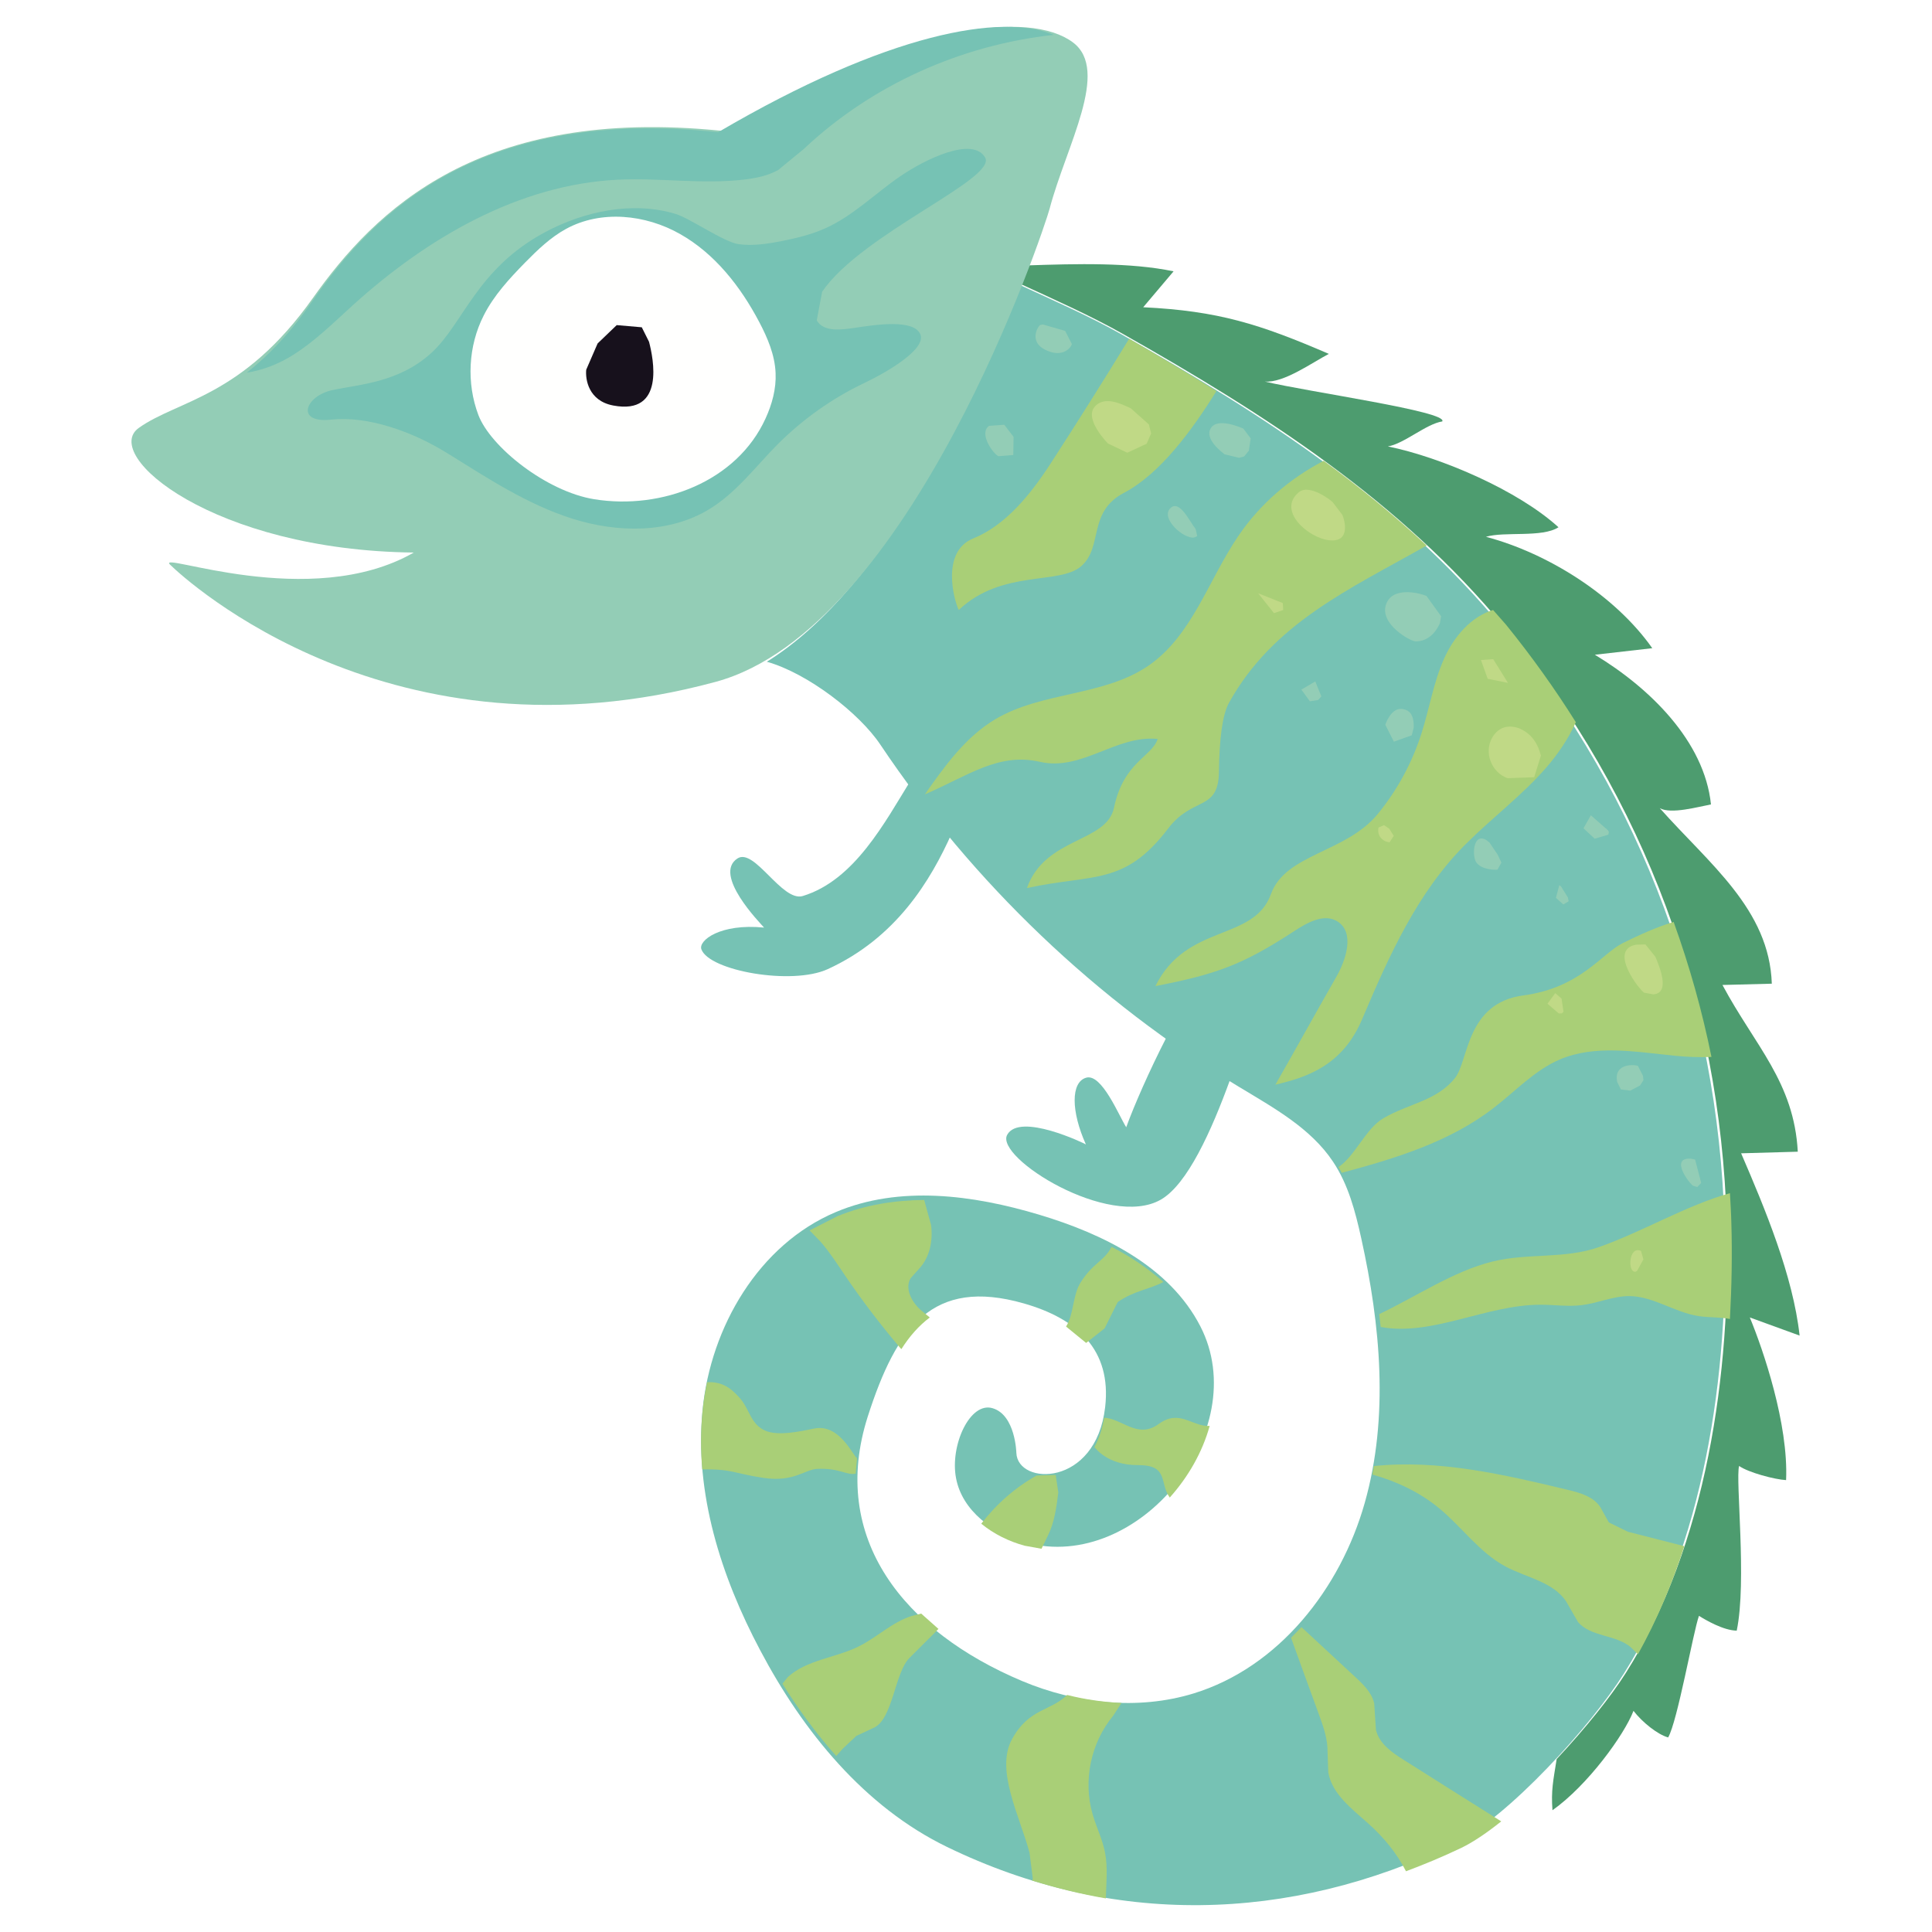
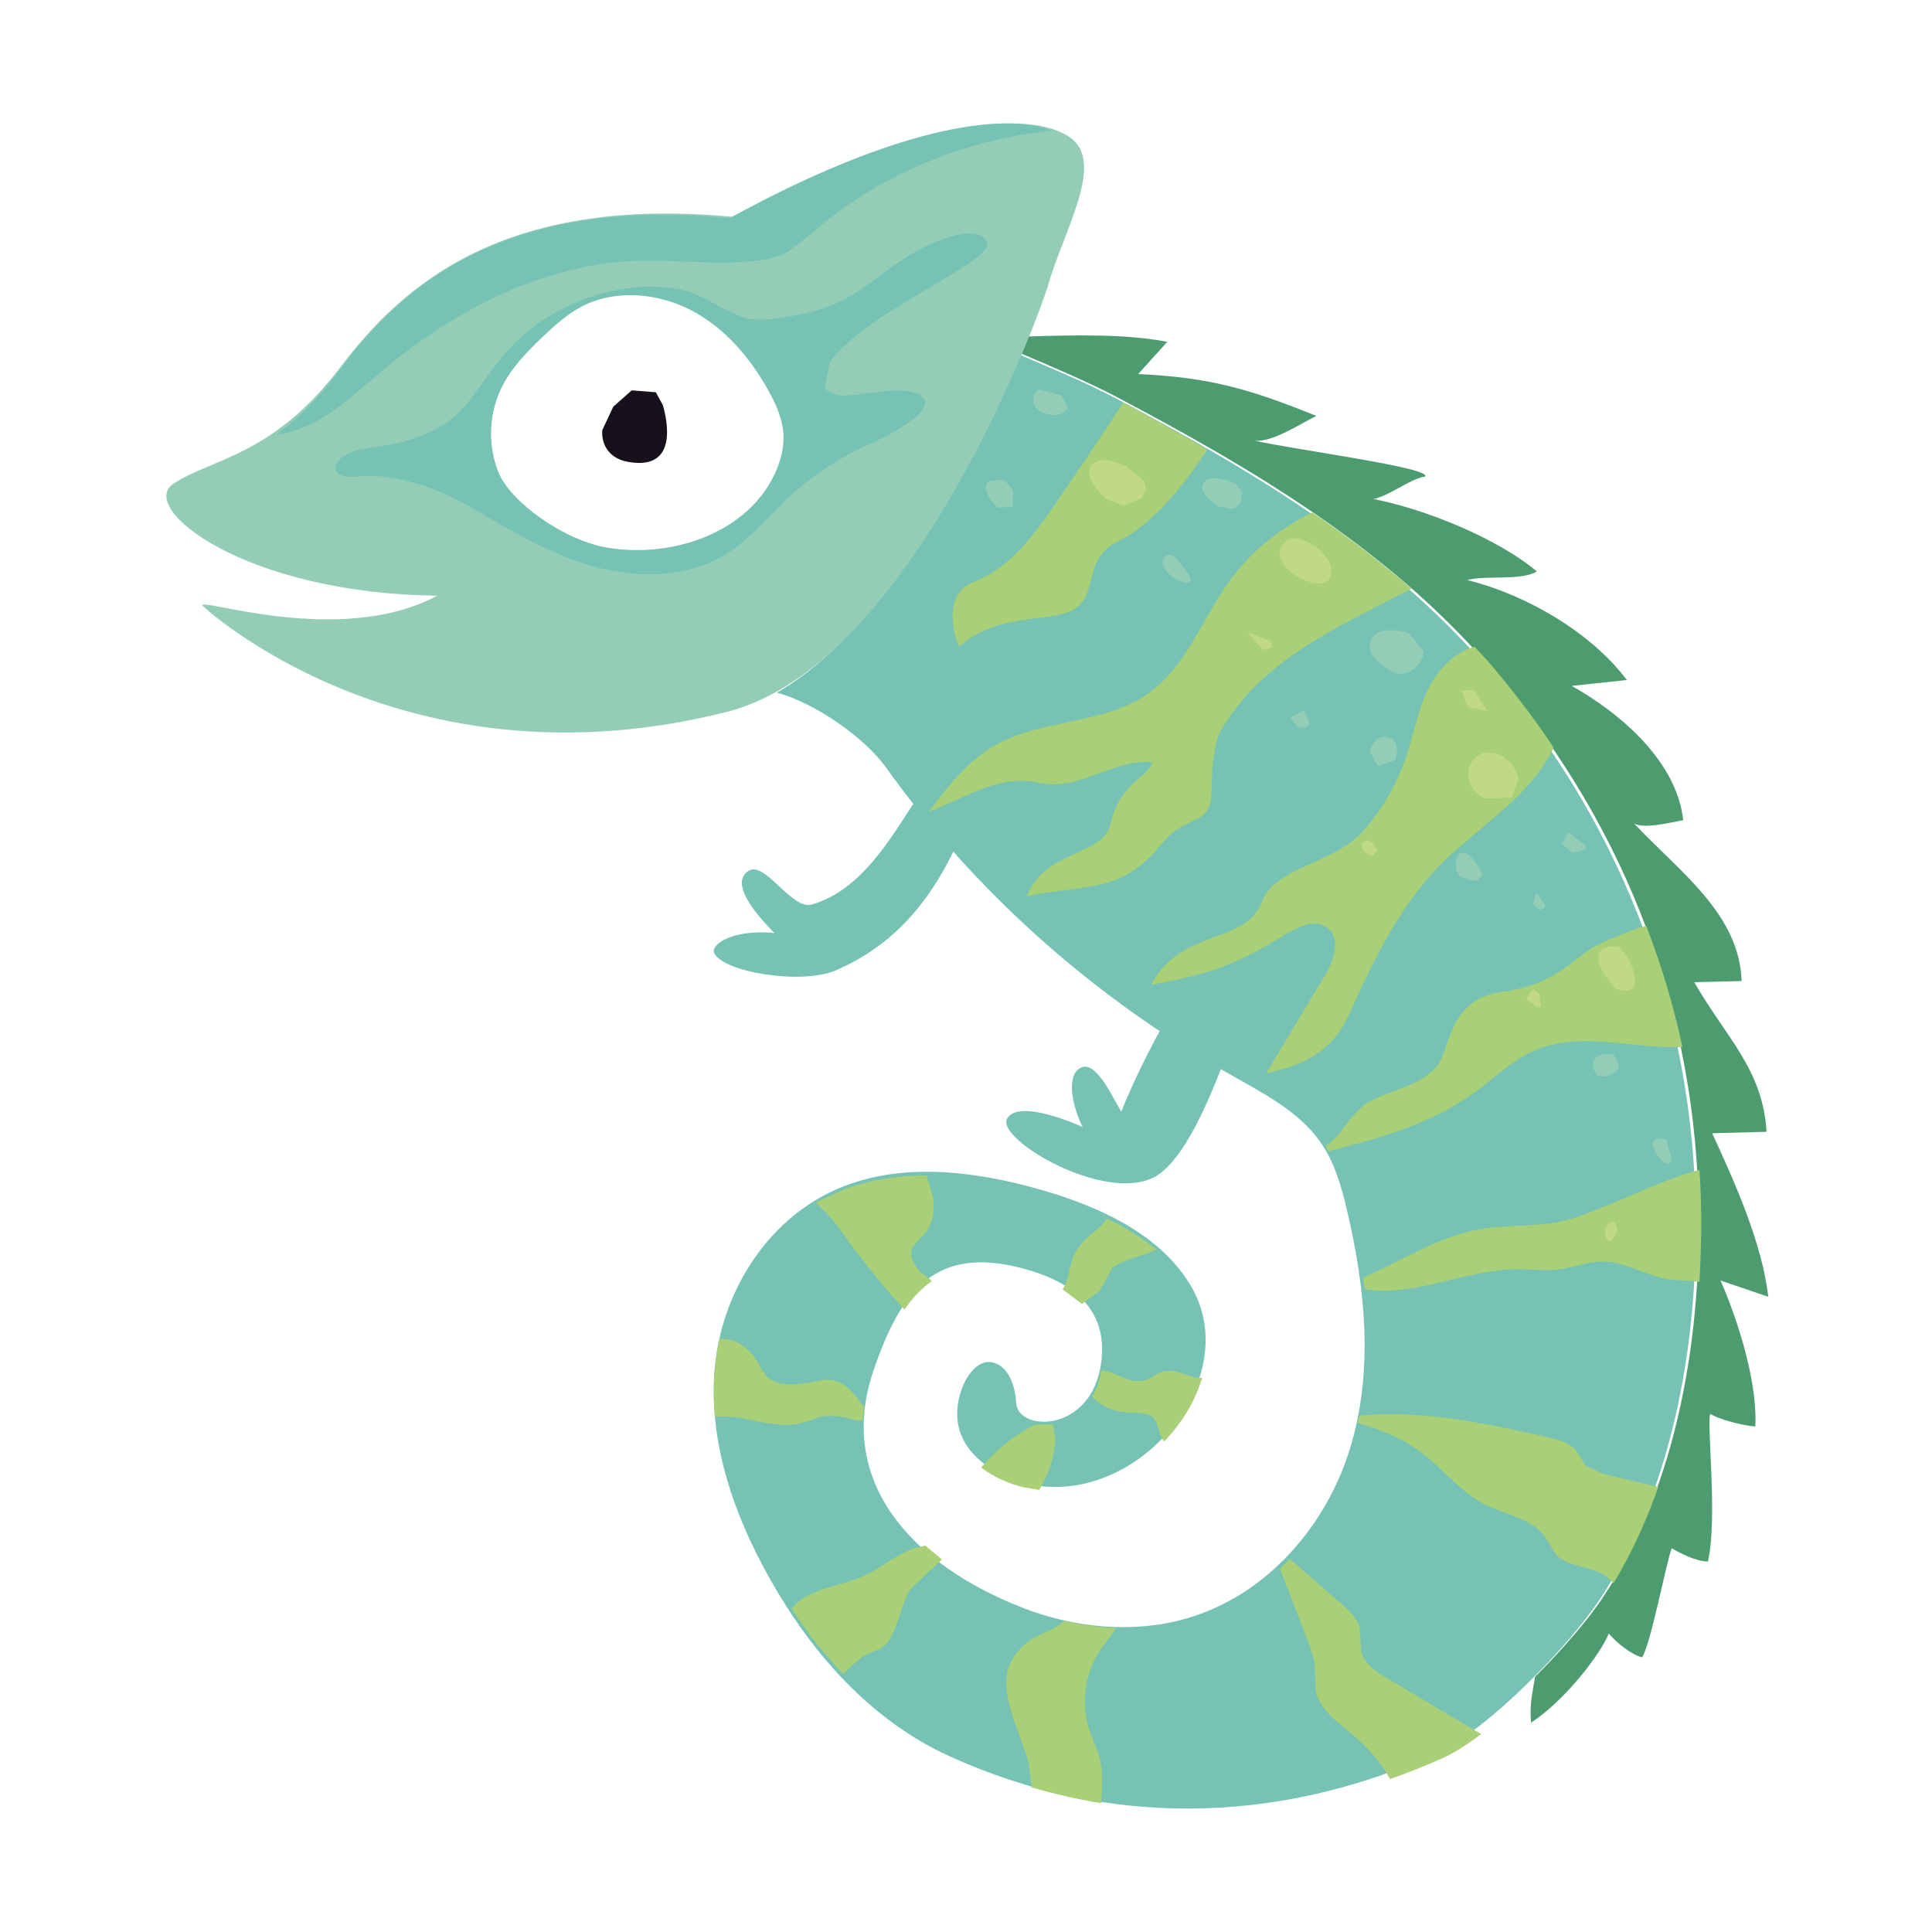
<svg xmlns="http://www.w3.org/2000/svg" width="720px" height="720px" viewBox="0 0 720 720" version="1.1">
  <g id="img_i" stroke="none" stroke-width="1" fill="none" fill-rule="evenodd">
-     <g id="iguana" transform="translate(49, 10)">
-       <path d="M616.622,541.593 C617.542,520.695 608.104,493.045 603.105,480.978 L621.661,487.731 C619.221,465.475 608.744,440.381 599.866,419.804 L620.981,419.204 C619.581,393.272 605.064,379.766 592.907,357.071 L611.303,356.591 C610.383,328.861 587.988,311.959 569.553,291.182 C573.752,293.539 583.909,290.662 588.628,289.783 C586.189,266.168 565.673,246.27 545.358,234.003 C552.476,233.204 559.635,232.365 566.753,231.565 C552.956,211.946 527.962,196.203 504.767,190.05 C511.726,187.972 525.723,190.45 531.801,186.494 C516.765,172.788 488.171,160.442 468.216,156.366 C474.214,155.407 482.492,147.975 488.491,147.056 C490.85,143.38 438.862,136.108 422.346,132.192 C429.385,132.791 439.942,125.16 446.221,121.883 C420.467,110.775 405.03,105.86 377.036,104.502 L388.354,91.116 C372.358,87.76 352.242,88.279 333.606,88.918 L331.047,95.711 C344.124,101.705 357.681,107.778 369.278,114.331 C422.706,144.539 472.895,176.704 511.926,224.093 C564.234,287.705 592.067,363.864 594.507,445.416 C596.186,501.436 587.029,565.807 556.915,613.436 C551.397,622.186 541.799,634.174 531.121,645.561 C529.842,653.673 529.002,657.229 529.562,664.621 C542.679,655.351 556.316,636.531 559.755,627.581 C562.994,631.776 568.713,636.411 572.672,637.49 C576.151,631.496 581.99,598.252 584.149,592.179 C586.789,593.817 593.267,597.613 598.226,597.693 C602.065,579.392 597.706,541.433 599.106,536.319 C602.665,538.796 612.343,541.353 616.622,541.593" id="Fill-593" fill="#4D9C6F" />
-       <path d="M593.672,445.679 C591.238,364.121 563.458,287.997 511.252,224.341 C472.297,176.948 422.206,144.78 368.882,114.57 C357.387,108.057 343.697,102.023 330.685,96.029 C315.039,136.149 281.433,208.916 236.77,236.608 C252.057,240.924 271.255,255.789 279.078,267.497 C313.643,319.086 359.622,363.002 412.747,395.05 C425.639,402.842 439.448,410.395 447.79,422.942 C453.458,431.414 456.092,441.483 458.287,451.434 C465.472,483.881 468.665,518.087 459.605,550.055 C450.584,582.023 427.514,611.394 395.784,621.104 C374.989,627.458 352.039,624.9 332.003,616.508 C287.978,598.007 259.84,563.362 274.408,517.847 C285.105,484.56 298.515,466.059 332.481,475.729 C352.398,481.404 365.33,492.992 362.855,514.411 C359.383,544.301 330.206,543.701 329.767,531.434 C329.767,531.434 329.448,517.368 320.947,514.81 C312.485,512.213 304.941,528.676 307.296,540.904 C309.611,553.132 321.266,561.643 333.28,564.88 C375.348,576.269 418.295,523.042 398.338,484.281 C386.883,461.983 362.257,449.875 338.269,442.682 C313.563,435.29 286.222,431.653 262.434,441.723 C233.816,453.831 215.856,484.48 212.822,515.45 C209.789,546.419 219.687,577.428 234.255,604.92 C250.261,635.25 273.051,663.302 303.904,678.287 C365.29,708.097 431.346,706.738 492.852,677.128 C513.168,667.338 544.14,632.812 556.154,613.711 C586.209,566.079 595.349,501.743 593.672,445.679" id="Fill-594" fill="#76C2B4" />
-       <path d="M342.147,67.846 C348.333,44.368 364.844,16.226 350.824,5.782 C334.674,-6.216 290.002,-1.512 219.9,38.748 C129.791,29.54 90.783,68.364 67.644,101.011 C41.33,138.161 17.467,138.998 2.764,149.442 C-11.498,159.527 30.443,195.083 105.205,195.92 C66.559,218.083 8.91,195.083 14.374,200.424 C20.561,206.483 97.291,276.718 217.69,244.112 C290.564,224.381 340.178,75.3 342.147,67.846" id="Fill-595" fill="#93CDB6" />
-       <path d="M318.099,48.643 C313.358,40.744 295.64,49.4 286.358,55.783 C277.077,62.166 268.961,70.384 258.716,75.012 C253.533,77.365 247.948,78.722 242.323,79.839 C237.06,80.876 231.596,81.713 226.252,80.995 C220.908,80.277 208.011,71.301 202.828,69.746 C186.878,64.879 168.757,68.669 154.052,76.567 C128.499,90.29 123.678,110.755 111.624,121.646 C99.531,132.576 85.026,133.215 74.901,135.369 C64.736,137.523 60.879,147.855 74.459,146.379 C87.999,144.943 104.553,150.728 117.651,158.866 C132.637,168.161 147.543,178.014 164.378,183.32 C181.212,188.626 200.578,188.865 215.565,179.61 C225.448,173.506 232.52,163.972 240.636,155.754 C250.078,146.26 261.167,138.401 273.26,132.656 C281.939,128.507 296.564,119.891 293.912,114.425 C291.3,108.96 277.841,110.915 269.725,112.151 C264.582,112.909 257.993,113.867 255.381,109.399 L257.39,98.708 C272.296,76.926 322.84,56.581 318.099,48.643" id="Fill-596" fill="#76C2B4" />
-       <path d="M259.421,351.191 C284.942,339.548 297.803,318.236 305.776,300.357 C300.447,293.964 295.56,287.175 290.591,280.505 C280.735,296.45 269.477,318.039 250.166,323.919 C242.473,326.248 232.176,305.843 225.846,309.908 C216.511,315.947 234.3,333.983 235.742,335.681 C219.315,334.062 211.222,340.535 212.384,343.771 C215.309,351.823 246.119,357.269 259.421,351.191" id="Fill-597" fill="#76C2B4" />
-       <path d="M355.801,391.622 C349.997,393.272 350.156,404.273 355.682,416.493 C355.245,416.178 330.996,404.431 326.345,412.917 C321.694,421.365 364.268,448.122 383.588,437.081 C393.486,431.423 402.47,411.464 409.386,392.447 C401.277,387.496 393.525,382.035 385.734,376.534 C379.374,388.911 373.65,401.995 370.708,410.088 C368.005,405.845 361.605,389.972 355.801,391.622" id="Fill-598" fill="#76C2B4" />
-       <path d="M233.909,109.946 C226.942,96.717 217.346,84.498 204.447,77.216 C191.547,69.893 175.024,68.194 162.005,75.274 C156.192,78.43 151.334,83.123 146.676,87.856 C140.823,93.844 135.05,100.075 131.268,107.559 C125.495,118.887 124.778,132.765 129.277,144.659 C133.816,156.594 154.639,173.182 172.476,176.055 C197.638,180.1 225.588,169.46 236.298,145.954 C238.727,140.654 240.319,134.828 240.041,129.002 C239.762,122.286 237.055,115.894 233.909,109.946" id="Fill-599" fill="#FFFFFE" />
-       <path d="M192.88,117.387 L190.171,111.969 L180.831,111.16 L173.715,117.993 L169.469,127.778 C169.105,131.336 170.278,139.383 179.537,141.121 C198.945,144.801 194.497,123.614 192.88,117.387" id="Fill-600" fill="#17111C" />
-       <path d="M255.479,537.408 C263.824,537.003 266.54,539.914 269.885,539.187 L270.397,533.486 C268.665,532.111 263.745,520.547 254.495,522.366 C249.299,523.418 240.836,525.318 236.034,523.094 C230.602,520.587 230.445,515.21 226.627,510.924 C223.242,507.123 220.014,504.859 214.503,505.101 C213.716,508.862 213.126,512.662 212.771,516.463 C212.102,523.539 212.142,530.574 212.693,537.61 C223.95,537.408 224.423,539.106 235.523,540.764 C246.741,542.462 250.952,537.65 255.479,537.408" id="Fill-601" fill="#A9CF77" />
-       <path d="M354.046,200.905 C362.122,193.682 356.313,180.81 369.8,173.707 C383.287,166.646 395.222,150.384 404.332,135.736 C393.67,129.078 382.809,122.621 371.789,116.245 C362.241,131.862 352.534,147.317 342.588,162.651 C335.149,174.151 325.839,185.733 313.705,190.656 C301.611,195.538 306.465,213.576 308.295,217.329 C324.487,201.995 346.009,208.169 354.046,200.905" id="Fill-602" fill="#A9CF77" />
-       <path d="M328.173,638.093 C321.839,649.583 330.952,666.618 334.67,680.438 L335.896,690.121 L335.692,690.844 C344.763,693.656 353.916,695.906 363.11,697.473 C363.273,691.768 363.886,686.023 362.824,680.438 C361.884,675.497 359.555,670.917 358.166,666.055 C354.57,653.601 357.512,639.499 365.807,629.455 L368.953,624.634 C362.129,624.312 355.305,623.348 348.686,621.661 C342.475,627.767 334.466,626.602 328.173,638.093" id="Fill-603" fill="#A9CF77" />
-       <path d="M426.308,394.224 C438.045,391.485 451.294,387.095 458.575,369.937 C468.641,346.214 479.304,322.29 497.566,304.246 C507.353,294.539 518.493,286.202 527.485,275.77 C531.782,270.776 535.562,265.177 538.267,259.136 C530.429,246.65 521.756,234.527 512.287,222.846 L507.433,217.329 C499.117,219.826 492.791,227.357 489.171,235.453 C485.232,244.274 483.72,253.98 480.776,263.204 C477.314,274.159 471.744,284.43 464.503,293.29 C452.567,307.871 430.088,308.112 424.637,323.216 C418.232,340.978 393.206,333.97 381.588,357.491 C404.147,353.101 413.975,349.638 433.271,337.031 C438.165,333.809 444.491,330.264 449.464,333.406 C455.87,337.514 452.766,347.503 448.947,354.149 C440.273,369.333 434.982,379.04 426.308,394.224" id="Fill-604" fill="#A9CF77" />
-       <path d="M596.221,445.725 C596.141,442.008 595.9,438.333 595.7,434.657 C579.285,439.272 563.311,448.951 546.896,454.751 C534.013,459.284 520.488,456.874 507.203,460.142 C492.715,463.695 478.507,473.333 464.982,479.745 L465.544,484.523 C484.568,488.117 504.996,476.192 525.143,476.233 C530.241,476.233 535.338,477.009 540.354,476.396 C546.375,475.702 552.114,473.006 558.174,473.006 C567.164,473.088 575.151,479.132 584.061,480.48 C587.914,481.052 591.887,480.807 595.7,481.542 C596.342,469.412 596.583,457.364 596.221,445.725" id="Fill-605" fill="#A9CF77" />
-       <path d="M550.569,557.356 L547.408,551.694 C544.847,547.73 539.845,546.315 535.283,545.222 C511.554,539.52 487.065,533.817 463.015,536.365 L462.455,539.52 C471.498,542.068 480.102,546.112 487.345,552.098 C495.828,559.095 502.391,568.641 512.114,573.818 C519.917,577.984 529.881,579.48 534.723,586.922 L539.085,594.486 C543.887,600.067 553.01,599.137 558.653,603.788 L561.414,606.498 C568.416,593.879 574.139,580.37 578.7,566.214 C571.658,564.434 564.655,562.614 557.652,560.835 L550.569,557.356" id="Fill-606" fill="#A9CF77" />
-       <path d="M290.712,592.247 C283.406,594.544 277.796,600.247 270.934,603.613 C262.296,607.89 251.641,608.524 244.577,615.019 L242.599,617.474 C248.492,626.979 255.193,636.048 262.619,644.404 L265.203,641.553 L270.127,636.919 L276.585,633.909 C283.81,630.702 284.375,613.316 289.985,607.811 L299.551,598.266 L300.722,597.039 L294.304,591.336 L290.712,592.247" id="Fill-607" fill="#A9CF77" />
-       <path d="M382.423,265.383 C380.386,271.961 369.727,273.927 366.174,290.935 C363.459,304.172 340.542,301.765 333.715,320.939 C358.628,315.564 370.006,320.176 386.335,298.757 C395.518,286.683 405.099,292.459 405.259,277.617 C405.419,265.744 406.457,256.518 409.012,251.905 C425.5,222.222 453.767,209.667 482.671,193.301 C470.535,181.949 457.679,171.52 444.305,161.733 C431.649,168.311 420.55,177.858 412.525,189.691 C401.386,206.017 395.318,226.795 379.069,238.026 C362.381,249.539 339.464,247.653 321.978,258.002 C310.879,264.581 303.094,275.451 295.668,286.041 C311.957,279.021 323.096,270.357 338.626,273.927 C354.196,277.457 366.892,263.859 382.423,265.383" id="Fill-608" fill="#A9CF77" />
-       <path d="M518.732,360.96 C497.367,363.786 498.371,385.121 493.311,391.649 C486.525,400.287 475.963,401.203 466.485,406.775 C459.98,410.597 456.004,420.826 449.819,424.926 L451.024,427.076 C471.104,421.702 491.303,415.532 507.608,402.914 C515.72,396.705 522.828,388.903 532.265,384.843 C545.437,379.23 560.537,381.977 574.833,383.41 C579.371,383.887 584.11,384.086 588.809,383.887 C585.355,366.732 580.616,349.934 574.713,333.574 C568.247,335.524 561.943,338.43 555.838,341.416 C547.927,345.316 540.056,358.094 518.732,360.96" id="Fill-609" fill="#A9CF77" />
-       <path d="M463.774,634.667 L463.125,624.784 C462.192,620.734 458.987,617.655 455.944,614.86 L436.025,596.39 L432.13,600.359 C435.619,610 439.108,619.64 442.637,629.24 C444.017,633.047 445.396,636.936 445.68,640.986 L446.005,650.464 C447.384,658.606 454.808,664.074 460.934,669.583 C466.573,674.605 471.563,680.641 474.971,687.365 C481.909,684.772 488.805,681.896 495.662,678.615 C500.165,676.428 505.236,672.945 510.469,668.773 C498.42,661.198 486.371,653.624 474.363,646.009 C469.859,643.214 464.991,639.852 463.774,634.667" id="Fill-610" fill="#A9CF77" />
-       <path d="M339.134,567.177 L341.519,562.284 C343.986,557.311 344.713,551.691 345.401,546.192 L344.43,539.682 L337.314,539.884 C329.308,544.373 322.273,550.559 316.693,557.837 C321.343,561.678 327.044,564.468 332.866,566.045 L339.134,567.177" id="Fill-611" fill="#A9CF77" />
-       <path d="M382.81,520.679 C374.97,526.42 369.312,518.697 362.482,518.334 C361.755,522.619 360.502,526.299 358.845,529.291 C359.208,529.534 363.533,536.043 375.091,536.003 C386.69,535.962 382.972,542.634 386.933,548.092 C393.843,540.37 399.097,531.191 401.805,521.406 C395.298,521.77 390.61,514.978 382.81,520.679" id="Fill-612" fill="#A9CF77" />
-       <path d="M362.645,485.057 L367.538,475.232 C373.845,470.905 379.385,470.542 384.56,467.752 C378.778,462.657 372.309,458.29 365.233,454.651 C362.645,459.908 358.198,460.676 353.629,468.075 C350.718,472.806 351.243,479.679 348.292,484.37 L355.772,490.475 L362.645,485.057" id="Fill-613" fill="#A9CF77" />
-       <path d="M265.949,465.379 C272.202,474.592 278.986,483.487 286.219,492.025 L286.914,492.78 C289.979,487.935 293.494,484.004 297.499,480.986 L293.984,478.087 C290.674,475.069 288.14,470.184 290.347,466.372 L293.576,462.758 C297.54,458.509 298.725,452.274 297.989,446.556 L295.415,437.184 C284.339,437.303 273.387,439.011 263.129,443.22 L252.708,448.542 L256.876,452.83 C260.268,456.762 263.047,461.09 265.949,465.379" id="Fill-614" fill="#A9CF77" />
-       <path d="M218.664,39.257 C129.075,29.919 90.291,69.293 67.285,102.402 C58.857,114.57 50.669,122.817 42.96,128.881 C49.071,127.951 55.023,125.566 60.255,122.251 C68.443,117.117 75.353,110.204 82.543,103.696 C110.182,78.672 144.293,58.742 181.359,56.963 C197.016,56.236 212.753,58.742 228.33,56.923 C232.724,56.397 237.118,55.508 240.992,53.366 L250.458,45.604 C275.861,21.631 309.173,6.755 343.682,2.995 C324.43,-5.131 282.012,2.106 218.664,39.257" id="Fill-615" fill="#76C2B4" />
-       <path d="M447.631,177.116 C446.903,176.348 438.938,170.242 435.097,173.396 C426.687,180.27 438.695,190.621 446.499,191.349 C454.262,192.117 452.241,184.192 451.27,181.887 L447.631,177.116" id="Fill-616" fill="#C0D986" />
-       <path d="M414.347,149.727 C413.7,149.444 404.805,145.441 402.257,149.525 C399.71,153.568 406.301,158.42 407.352,159.31 L412.73,160.604 L414.63,160.119 L416.409,157.976 L417.096,153.366 L414.347,149.727" id="Fill-617" fill="#93CDB6" />
-       <path d="M372.432,142.179 C369.642,140.926 362.566,137.044 358.847,141.734 C355.086,146.384 363.901,155.279 363.901,155.279 L371.098,158.716 L378.335,155.36 L379.993,151.519 L379.144,148.163 L372.432,142.179" id="Fill-618" fill="#C0D986" />
-       <path d="M347.951,113.304 L339.621,110.918 L338.651,111.12 C337.721,111.646 333.597,118.398 342.654,121.188 C347.304,122.603 350.013,119.773 350.457,118.236 L347.951,113.304" id="Fill-619" fill="#93CDB6" />
-       <path d="M387.029,179.518 C383.551,183.279 392.123,190.961 396.045,190.314 L397.177,189.788 L396.571,187.12 C394.347,184.411 390.506,175.799 387.029,179.518" id="Fill-620" fill="#93CDB6" />
-       <polyline id="Fill-621" fill="#C0D986" points="419.879 211.102 425.782 218.501 429.219 217.329 429.057 214.741 419.879 211.102" />
-       <path d="M328.738,152.817 L325.261,148.289 L319.6,148.693 C315.557,151.604 321.339,159.368 323.118,160.014 L328.617,159.57 L328.738,152.817" id="Fill-622" fill="#93CDB6" />
-       <path d="M482.595,212.081 C479.523,210.828 469.495,208.483 467.433,215.599 C465.371,222.715 476.571,228.982 478.552,229.023 C479.967,229.063 484.658,228.78 487.609,222.27 L488.054,219.642 L482.595,212.081" id="Fill-623" fill="#93CDB6" />
-       <polyline id="Fill-624" fill="#C0D986" points="512.976 244.5 507.477 235.645 502.908 235.968 505.415 242.963 512.976 244.5" />
-       <path d="M517.489,261.572 C516.115,260.966 510.616,259.106 507.219,264.686 C503.823,270.306 506.815,277.907 512.84,280.01 L522.746,279.646 L525.253,271.6 C524.889,270.71 523.878,264.403 517.489,261.572" id="Fill-625" fill="#C0D986" />
-       <polyline id="Fill-626" fill="#93CDB6" points="543.867 293.828 541.118 298.68 545.282 302.562 550.377 301.066 550.579 300.055 550.256 299.448 543.867 293.828" />
-       <polyline id="Fill-627" fill="#93CDB6" points="532.748 320.352 532.101 319.867 530.848 324.598 533.597 327.064 535.578 325.892 535.336 324.517 532.748 320.352" />
-       <path d="M506.08,303.975 C500.824,299.284 499.53,306.684 500.702,310.403 C501.835,314.164 508.425,314.285 509.072,314.083 L510.528,311.455 L509.153,308.543 L506.08,303.975" id="Fill-628" fill="#93CDB6" />
-       <path d="M473.451,254.195 C469.286,253.75 467.265,260.098 467.265,260.098 L470.459,266.405 L477.131,264.02 L477.858,261.109 C477.899,258.4 477.616,254.68 473.451,254.195" id="Fill-629" fill="#93CDB6" />
-       <polyline id="Fill-630" fill="#93CDB6" points="441.167 243.954 435.991 246.986 439.145 251.353 442.218 250.868 443.431 249.534 441.167 243.954" />
-       <path d="M466.764,297.508 L464.742,298.397 C464.742,298.397 463.731,301.874 467.411,303.573 L468.826,303.936 L470.403,301.51 L468.745,298.842 L466.764,297.508" id="Fill-631" fill="#C0D986" />
-       <path d="M567.922,346.573 L564.202,341.964 L560.806,342.045 C550.172,343.864 562.019,359.027 563.758,359.957 L567.154,360.563 C573.866,360.078 569.054,349.404 567.922,346.573" id="Fill-632" fill="#C0D986" />
-       <polyline id="Fill-633" fill="#C0D986" points="530.605 360.098 527.694 364.061 531.939 367.7 533.071 367.659 533.678 367.053 532.95 362.16 530.605 360.098" />
-       <path d="M561.44,387.275 C560.51,386.709 552.221,385.981 553.677,393.219 L555.052,396.009 L558.569,396.454 L562.208,394.513 L563.462,392.572 L563.3,390.955 L561.44,387.275" id="Fill-634" fill="#93CDB6" />
-       <path d="M582.719,422.133 L581.142,421.809 C573.015,421.284 580.738,431.271 581.991,431.918 L583.528,432.362 L584.983,430.866 L582.719,422.133" id="Fill-635" fill="#93CDB6" />
-       <path d="M560.497,463.955 L561.104,463.591 L563.449,459.345 L562.559,456.192 C558.031,454.049 557.384,464.238 560.497,463.955" id="Fill-636" fill="#C0D986" />
+     <g id="iguana" transform="translate(62, 46)">
+       <path d="M592.163,485.607 C593.046,466.856 583.985,442.045 579.186,431.217 L597,437.276 C594.658,417.306 584.599,394.79 576.076,376.325 L596.347,375.788 C595.004,352.519 581.067,340.4 569.396,320.035 L587.056,319.605 C586.173,294.723 564.673,279.557 546.974,260.913 C551.006,263.028 560.757,260.447 565.288,259.658 C562.946,238.469 543.25,220.614 523.747,209.607 C530.581,208.89 537.453,208.137 544.287,207.42 C531.041,189.815 507.046,175.689 484.778,170.168 C491.458,168.303 504.896,170.526 510.732,166.977 C496.296,154.679 468.845,143.6 449.687,139.943 C455.446,139.083 463.393,132.414 469.152,131.589 C471.417,128.291 421.507,121.765 405.651,118.252 C412.408,118.79 422.543,111.942 428.571,109.002 C403.846,99.034 389.027,94.624 362.152,93.405 L373.017,81.394 C357.66,78.383 338.348,78.849 320.457,79.422 L318,85.518 C330.554,90.896 343.57,96.345 354.703,102.225 C405.996,129.331 454.179,158.193 491.65,200.715 C541.868,257.794 568.589,326.131 570.931,399.308 C572.544,449.574 563.752,507.334 534.842,550.072 C529.544,557.924 520.33,568.68 510.079,578.898 C508.85,586.176 508.044,589.367 508.582,596 C521.174,587.682 534.266,570.795 537.568,562.764 C540.678,566.528 546.168,570.687 549.969,571.655 C553.309,566.277 558.914,536.447 560.988,530.998 C563.522,532.468 569.741,535.874 574.502,535.945 C578.188,519.524 574.003,485.464 575.346,480.874 C578.763,483.097 588.054,485.392 592.163,485.607" id="Fill-593" fill="#4D9C6F" />
+       <path d="M569.817,399.774 C567.482,326.584 540.838,258.271 490.764,201.146 C453.4,158.616 405.356,129.749 354.21,102.639 C343.185,96.794 330.054,91.379 317.574,86 C302.567,122.003 270.333,187.304 227.495,212.155 C242.157,216.028 260.571,229.368 268.074,239.875 C301.227,286.17 345.329,325.58 396.283,354.34 C408.648,361.332 421.894,368.11 429.895,379.37 C435.331,386.972 437.857,396.009 439.963,404.938 C446.854,434.056 449.916,464.752 441.226,493.44 C432.574,522.128 410.447,548.485 380.013,557.199 C360.067,562.901 338.055,560.606 318.837,553.075 C276.611,536.472 249.622,505.382 263.595,464.537 C273.855,434.666 286.718,418.063 319.296,426.741 C338.399,431.833 350.803,442.232 348.429,461.453 C345.099,488.276 317.114,487.738 316.693,476.729 C316.693,476.729 316.387,464.107 308.233,461.812 C300.117,459.481 292.882,474.255 295.14,485.228 C297.361,496.201 308.539,503.84 320.062,506.744 C360.412,516.964 401.604,469.199 382.463,434.415 C371.476,414.405 347.855,403.539 324.847,397.085 C301.151,390.451 274.927,387.187 252.111,396.224 C224.662,407.09 207.435,434.594 204.525,462.386 C201.616,490.177 211.11,518.004 225.083,542.676 C240.434,569.894 262.294,595.067 291.886,608.515 C350.765,635.266 414.122,634.047 473.116,607.475 C492.602,598.689 522.309,567.706 533.832,550.565 C562.659,507.82 571.425,450.086 569.817,399.774" id="Fill-594" fill="#76C2B4" />
+       <path d="M328.398,60.944 C334.336,39.855 350.184,14.575 336.727,5.194 C321.226,-5.583 278.349,-1.358 211.064,34.806 C124.576,26.535 87.135,61.41 64.925,90.735 C39.669,124.106 16.765,124.858 2.653,134.239 C-11.036,143.298 29.22,175.237 100.978,175.989 C63.884,195.897 8.552,175.237 13.796,180.035 C19.734,185.478 93.382,248.568 208.943,219.279 C278.889,201.555 326.509,67.64 328.398,60.944" id="Fill-595" fill="#93CDB6" />
+       <path d="M305.7,43.832 C301.141,36.743 284.103,44.512 275.178,50.24 C266.254,55.968 258.449,63.343 248.598,67.496 C243.614,69.608 238.243,70.825 232.835,71.828 C227.773,72.758 222.519,73.51 217.381,72.866 C212.242,72.221 199.841,64.166 194.857,62.77 C179.519,58.402 162.095,61.803 147.954,68.892 C123.383,81.207 118.747,99.573 107.156,109.346 C95.527,119.156 81.58,119.729 71.844,121.662 C62.07,123.595 58.361,132.867 71.419,131.543 C84.439,130.254 100.356,135.445 112.951,142.748 C127.362,151.09 141.696,159.933 157.883,164.694 C174.071,169.456 192.693,169.67 207.104,161.365 C216.608,155.887 223.408,147.331 231.212,139.956 C240.291,131.435 250.954,124.383 262.583,119.227 C270.928,115.504 284.991,107.771 282.441,102.867 C279.93,97.962 266.988,99.716 259.183,100.826 C254.238,101.506 247.902,102.365 245.391,98.356 L247.323,88.761 C261.656,69.214 310.258,50.956 305.7,43.832" id="Fill-596" fill="#76C2B4" />
+       <path d="M249.381,315.659 C273.946,305.174 286.326,285.98 294,269.879 C288.871,264.12 284.166,258.007 279.384,252 C269.897,266.36 259.06,285.802 240.472,291.098 C233.068,293.195 223.157,274.819 217.063,278.48 C208.078,283.918 225.2,300.162 226.589,301.69 C210.777,300.233 202.987,306.062 204.106,308.977 C206.921,316.228 236.577,321.133 249.381,315.659" id="Fill-597" fill="#76C2B4" />
+       <path d="M341.595,351.612 C336.028,353.101 336.18,363.027 341.481,374.052 C341.062,373.768 317.8,363.169 313.338,370.826 C308.876,378.447 349.718,402.588 368.251,392.627 C377.746,387.522 386.365,369.514 393,352.357 C385.221,347.89 377.785,342.963 370.31,338 C364.209,349.166 358.718,360.971 355.896,368.273 C353.303,364.445 347.163,350.124 341.595,351.612" id="Fill-598" fill="#76C2B4" />
+       <path d="M224.093,99.076 C217.414,87.235 208.217,76.298 195.853,69.78 C183.488,63.226 167.651,61.705 155.172,68.042 C149.6,70.866 144.944,75.067 140.479,79.304 C134.869,84.663 129.336,90.24 125.71,96.94 C120.177,107.079 119.49,119.5 123.802,130.146 C128.153,140.829 148.112,155.676 165.208,158.247 C189.327,161.869 216.117,152.345 226.382,131.305 C228.71,126.561 230.237,121.347 229.97,116.132 C229.703,110.121 227.108,104.399 224.093,99.076" id="Fill-599" fill="#FFFFFE" />
+       <path d="M185.043,105.016 L182.43,100.192 L173.421,99.472 L166.557,105.556 L162.462,114.268 C162.111,117.436 163.242,124.6 172.173,126.148 C190.893,129.424 186.603,110.56 185.043,105.016" id="Fill-600" fill="#17111C" />
+       <path d="M245.627,481.735 C253.667,481.375 256.283,483.967 259.507,483.319 L260,478.243 C258.331,477.019 253.591,466.723 244.679,468.343 C239.673,469.279 231.519,470.971 226.892,468.991 C221.659,466.759 221.507,461.971 217.828,458.155 C214.567,454.771 211.457,452.755 206.148,452.971 C205.389,456.319 204.82,459.703 204.479,463.087 C203.834,469.387 203.872,475.651 204.403,481.915 C215.249,481.735 215.704,483.247 226.399,484.723 C237.208,486.235 241.265,481.951 245.627,481.735" id="Fill-601" fill="#A9CF77" />
+       <path d="M339.528,180.215 C347.313,173.712 341.714,162.124 354.714,155.73 C367.714,149.373 379.218,134.733 388,121.546 C377.723,115.552 367.254,109.74 356.631,104 C347.428,118.059 338.071,131.972 328.484,145.776 C321.313,156.13 312.339,166.556 300.643,170.988 C288.985,175.383 293.664,191.622 295.428,195 C311.035,181.196 331.782,186.754 339.528,180.215" id="Fill-602" fill="#A9CF77" />
+       <path d="M315.081,572.739 C309.036,583.045 317.733,598.324 321.281,610.721 L322.451,619.405 L322.256,620.054 C330.914,622.577 339.649,624.595 348.423,626 C348.579,620.883 349.164,615.73 348.15,610.721 C347.253,606.288 345.031,602.18 343.705,597.82 C340.273,586.649 343.081,574 350.997,564.991 L354,560.667 C347.487,560.378 340.975,559.514 334.657,558 C328.73,563.477 321.086,562.432 315.081,572.739" id="Fill-603" fill="#A9CF77" />
+       <path d="M409.814,354 C421.05,351.538 433.734,347.592 440.705,332.17 C450.342,310.847 460.55,289.343 478.034,273.124 C487.404,264.4 498.069,256.906 506.678,247.529 C510.791,243.04 514.41,238.008 517,232.578 C509.496,221.355 501.192,210.458 492.127,199.96 L487.48,195 C479.519,197.245 473.463,204.014 469.996,211.291 C466.225,219.219 464.778,227.944 461.959,236.234 C458.646,246.081 453.313,255.313 446.38,263.277 C434.953,276.383 413.432,276.6 408.214,290.176 C402.081,306.141 378.122,299.842 367,320.984 C388.597,317.038 398.006,313.924 416.479,302.593 C421.165,299.697 427.221,296.511 431.982,299.335 C438.115,303.027 435.144,312.005 431.487,317.979 C423.183,331.627 418.117,340.352 409.814,354" id="Fill-604" fill="#A9CF77" />
+       <path d="M571.839,399.854 C571.762,396.545 571.531,393.273 571.338,390 C555.599,394.109 540.283,402.727 524.543,407.89 C512.19,411.927 499.222,409.781 486.484,412.69 C472.592,415.854 458.969,424.435 446,430.144 L446.539,434.399 C464.78,437.599 484.367,426.981 503.686,427.017 C508.573,427.017 513.46,427.708 518.271,427.163 C524.043,426.544 529.546,424.145 535.357,424.145 C543.977,424.217 551.635,429.599 560.178,430.799 C563.873,431.308 567.682,431.09 571.338,431.744 C571.954,420.945 572.185,410.218 571.839,399.854" id="Fill-605" fill="#A9CF77" />
+       <path d="M528.896,500.246 L525.851,495.205 C523.383,491.675 518.564,490.415 514.169,489.443 C491.306,484.365 467.711,479.288 444.54,481.556 L444,484.365 C452.713,486.634 461.002,490.235 467.981,495.565 C476.154,501.795 482.477,510.293 491.846,514.903 C499.364,518.612 508.964,519.944 513.629,526.57 L517.831,533.305 C522.458,538.274 531.248,537.446 536.684,541.587 L539.345,544 C546.092,532.764 551.605,520.737 556,508.133 C549.214,506.548 542.467,504.928 535.72,503.343 L528.896,500.246" id="Fill-606" fill="#A9CF77" />
+       <path d="M279.356,530.824 C272.317,532.901 266.911,538.06 260.3,541.104 C251.978,544.973 241.711,545.546 234.906,551.421 L233,553.642 C238.678,562.239 245.133,570.442 252.289,578 L254.778,575.421 L259.522,571.23 L265.744,568.507 C272.706,565.606 273.25,549.881 278.656,544.901 L287.872,536.269 L289,535.158 L282.817,530 L279.356,530.824" id="Fill-607" fill="#A9CF77" />
+       <path d="M367.506,238.1 C365.546,244.008 355.285,245.774 351.865,261.05 C349.252,272.94 327.194,270.778 320.623,288 C344.602,283.172 355.554,287.315 371.272,268.076 C380.11,257.231 389.333,262.419 389.487,249.088 C389.64,238.424 390.64,230.137 393.099,225.994 C408.97,199.332 436.178,188.055 464,173.355 C452.318,163.159 439.944,153.791 427.07,145 C414.888,150.909 404.205,159.484 396.481,170.112 C385.759,184.776 379.918,203.439 364.278,213.528 C348.214,223.868 326.156,222.175 309.325,231.47 C298.641,237.379 291.148,247.143 284,256.655 C299.679,250.349 310.401,242.567 325.349,245.774 C340.336,248.944 352.557,236.73 367.506,238.1" id="Fill-608" fill="#A9CF77" />
+       <path d="M497.943,323.603 C477.499,326.142 478.46,345.309 473.618,351.174 C467.123,358.934 457.017,359.756 447.948,364.762 C441.722,368.195 437.918,377.386 432,381.069 L433.153,383 C452.367,378.172 471.696,372.63 487.298,361.294 C495.061,355.715 501.862,348.706 510.893,345.059 C523.498,340.017 537.947,342.484 551.627,343.771 C555.969,344.201 560.504,344.379 565,344.201 C561.695,328.788 557.161,313.697 551.512,299 C545.325,300.752 539.292,303.363 533.45,306.045 C525.88,309.549 518.348,321.028 497.943,323.603" id="Fill-609" fill="#A9CF77" />
+       <path d="M445.295,569.501 L444.674,560.593 C443.78,556.942 440.712,554.167 437.799,551.648 L418.729,535 L415,538.578 C418.34,547.267 421.68,555.956 425.06,564.609 C426.38,568.041 427.701,571.546 427.973,575.197 L428.283,583.74 C429.604,591.078 436.712,596.007 442.576,600.972 C447.975,605.5 452.752,610.939 456.015,617 C462.657,614.663 469.259,612.071 475.823,609.114 C480.135,607.142 484.99,604.003 490,600.242 C478.465,593.415 466.929,586.588 455.432,579.724 C451.121,577.205 446.46,574.175 445.295,569.501" id="Fill-610" fill="#A9CF77" />
+       <path d="M325.3,509.24 L327.601,504.884 C329.98,500.456 330.682,495.452 331.345,490.556 L330.409,484.76 L323.545,484.94 C315.823,488.936 309.037,494.444 303.655,500.924 C308.14,504.344 313.639,506.828 319.255,508.232 L325.3,509.24" id="Fill-611" fill="#A9CF77" />
+       <path d="M367.872,466.84 C360.389,471.952 354.99,465.076 348.471,464.752 C347.777,468.568 346.581,471.844 345,474.508 C345.347,474.724 349.474,480.52 360.505,480.484 C371.575,480.448 368.026,486.388 371.806,491.248 C378.402,484.372 383.416,476.2 386,467.488 C379.79,467.812 375.316,461.764 367.872,466.84" id="Fill-612" fill="#A9CF77" />
+       <path d="M347.853,435.124 L352.572,426.376 C358.656,422.524 364,422.2 368.991,419.716 C363.414,415.18 357.175,411.292 350.349,408.052 C347.853,412.732 343.563,413.416 339.156,420.004 C336.349,424.216 336.856,430.336 334.009,434.512 L341.224,439.948 L347.853,435.124" id="Fill-613" fill="#A9CF77" />
+       <path d="M254.808,417.357 C260.857,425.643 267.419,433.643 274.416,441.321 L275.088,442 C278.053,437.643 281.453,434.107 285.327,431.393 L281.927,428.786 C278.725,426.071 276.274,421.679 278.409,418.25 L281.532,415 C285.366,411.179 286.513,405.571 285.801,400.429 L283.311,392 C272.598,392.107 262.003,393.643 252.081,397.429 L242,402.214 L246.032,406.071 C249.313,409.607 252.002,413.5 254.808,417.357" id="Fill-614" fill="#A9CF77" />
+       <path d="M209.855,35.333 C123.758,26.928 86.486,62.368 64.376,92.168 C56.277,103.12 48.408,110.542 41,116 C46.873,115.163 52.592,113.016 57.621,110.033 C65.49,105.412 72.13,99.19 79.039,93.332 C105.602,70.809 138.383,52.871 174.004,51.27 C189.051,50.615 204.174,52.871 219.144,51.234 C223.367,50.761 227.589,49.96 231.312,48.032 L240.41,41.046 C264.822,19.469 296.835,6.08 330,2.696 C311.498,-4.618 270.734,1.895 209.855,35.333" id="Fill-615" fill="#76C2B4" />
+       <path d="M429.702,158.697 C429,158.013 421.317,152.577 417.612,155.385 C409.5,161.505 421.083,170.721 428.61,171.369 C436.098,172.053 434.148,164.997 433.212,162.945 L429.702,158.697" id="Fill-616" fill="#C0D986" />
+       <path d="M398.285,134.061 C397.661,133.809 389.081,130.245 386.624,133.881 C384.167,137.481 390.524,141.801 391.538,142.593 L396.725,143.745 L398.558,143.313 L400.274,141.405 L400.937,137.301 L398.285,134.061" id="Fill-617" fill="#93CDB6" />
+       <path d="M357.856,127.84 C355.165,126.724 348.34,123.268 344.752,127.444 C341.125,131.584 349.627,139.504 349.627,139.504 L356.569,142.564 L363.55,139.576 L365.149,136.156 L364.33,133.168 L357.856,127.84" id="Fill-618" fill="#C0D986" />
+       <path d="M333.617,101.381 L325.583,99.257 L324.647,99.437 C323.75,99.905 319.772,105.917 328.508,108.401 C332.993,109.661 335.606,107.141 336.035,105.773 L333.617,101.381" id="Fill-619" fill="#93CDB6" />
+       <path d="M371.997,161.585 C368.643,164.933 376.911,171.773 380.694,171.197 L381.786,170.729 L381.201,168.353 C379.056,165.941 375.351,158.273 371.997,161.585" id="Fill-620" fill="#93CDB6" />
+       <polyline id="Fill-621" fill="#C0D986" points="402.995 189.706 408.69 196.294 412.005 195.25 411.849 192.946 402.995 189.706" />
+       <path d="M315.585,136.812 L312.231,132.78 L306.771,133.14 C302.871,135.732 308.448,142.644 310.164,143.22 L315.468,142.824 L315.585,136.812" id="Fill-622" fill="#93CDB6" />
+       <path d="M463.302,190.078 C460.338,188.962 450.666,186.874 448.677,193.21 C446.688,199.546 457.491,205.126 459.402,205.162 C460.767,205.198 465.291,204.946 468.138,199.15 L468.567,196.81 L463.302,190.078" id="Fill-623" fill="#93CDB6" />
+       <polyline id="Fill-624" fill="#C0D986" points="492.356 218.942 487.051 211.058 482.644 211.346 485.062 217.574 492.356 218.942" />
+       <path d="M496.396,235.143 C495.07,234.603 489.766,232.947 486.49,237.915 C483.214,242.919 486.1,249.687 491.911,251.559 L501.466,251.235 L503.884,244.071 C503.533,243.279 502.558,237.663 496.396,235.143" id="Fill-625" fill="#C0D986" />
+       <polyline id="Fill-626" fill="#93CDB6" points="522.589 264.112 519.937 268.432 523.954 271.888 528.868 270.556 529.063 269.656 528.751 269.116 522.589 264.112" />
+       <polyline id="Fill-627" fill="#93CDB6" points="511.051 287.228 510.428 286.796 509.219 291.008 511.87 293.204 513.782 292.16 513.548 290.936 511.051 287.228" />
+       <path d="M486.141,273.146 C481.071,268.97 479.823,275.558 480.954,278.87 C482.046,282.218 488.403,282.326 489.027,282.146 L490.431,279.806 L489.105,277.214 L486.141,273.146" id="Fill-628" fill="#93CDB6" />
+       <path d="M454.356,228.574 C450.339,228.178 448.389,233.83 448.389,233.83 L451.47,239.446 L457.905,237.322 L458.607,234.73 C458.646,232.318 458.373,229.006 454.356,228.574" id="Fill-629" fill="#93CDB6" />
+       <polyline id="Fill-630" fill="#93CDB6" points="423.904 218.706 418.912 221.406 421.954 225.294 424.918 224.862 426.088 223.674 423.904 218.706" />
+       <path d="M447.781,267.138 L445.831,267.93 C445.831,267.93 444.856,271.026 448.405,272.538 L449.77,272.862 L451.291,270.702 L449.692,268.326 L447.781,267.138" id="Fill-631" fill="#C0D986" />
+       <path d="M544.729,310.824 L541.141,306.72 L537.865,306.792 C527.608,308.412 539.035,321.912 540.712,322.74 L543.988,323.28 C550.462,322.848 545.821,313.344 544.729,310.824" id="Fill-632" fill="#C0D986" />
+       <polyline id="Fill-633" fill="#C0D986" points="509.422 322.616 506.614 326.144 510.709 329.384 511.801 329.348 512.386 328.808 511.684 324.452 509.422 322.616" />
+       <path d="M539.351,347.063 C538.454,346.559 530.459,345.911 531.863,352.355 L533.189,354.839 L536.582,355.235 L540.092,353.507 L541.301,351.779 L541.145,350.339 L539.351,347.063" id="Fill-634" fill="#93CDB6" />
+       <path d="M558.939,378.599 L557.418,378.311 C549.579,377.843 557.028,386.735 558.237,387.311 L559.719,387.707 L561.123,386.375 L558.939,378.599" id="Fill-635" fill="#93CDB6" />
+       <path d="M538.005,416.585 L538.59,416.261 L540.852,412.481 L539.994,409.673 C535.626,407.765 535.002,416.837 538.005,416.585" id="Fill-636" fill="#C0D986" />
    </g>
  </g>
</svg>
